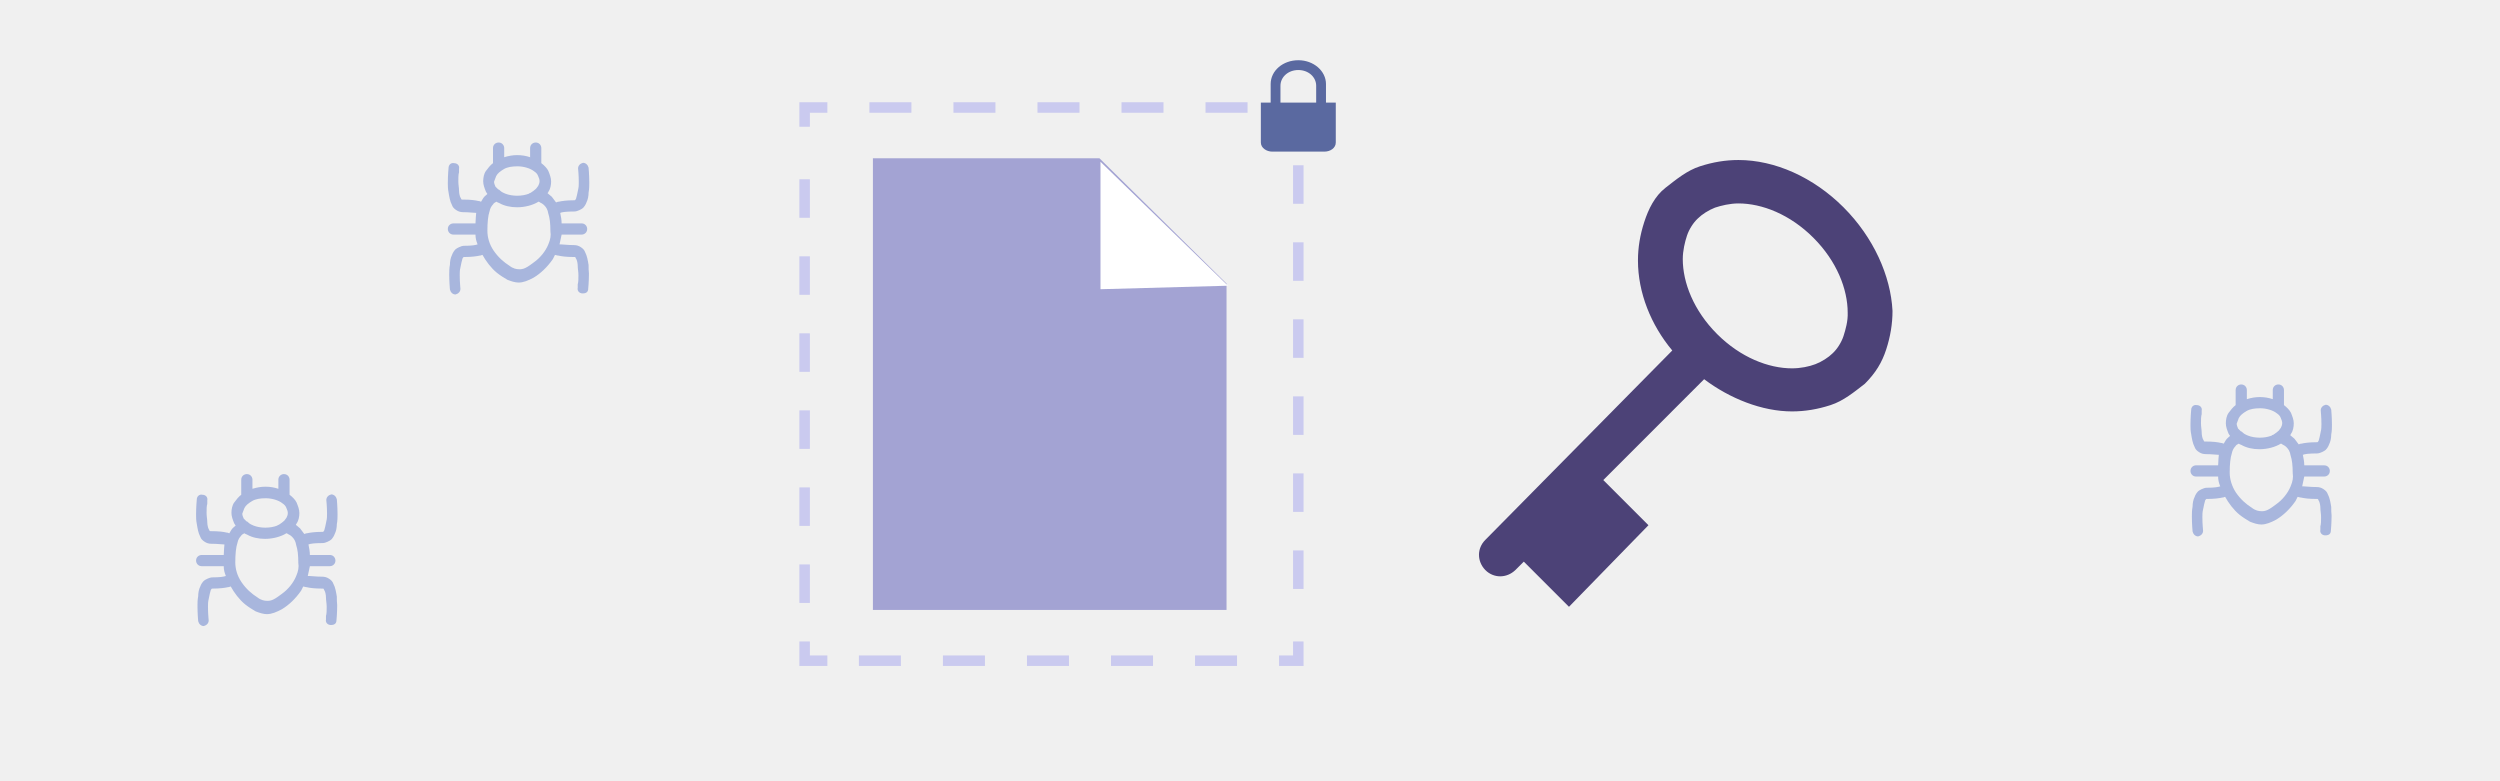
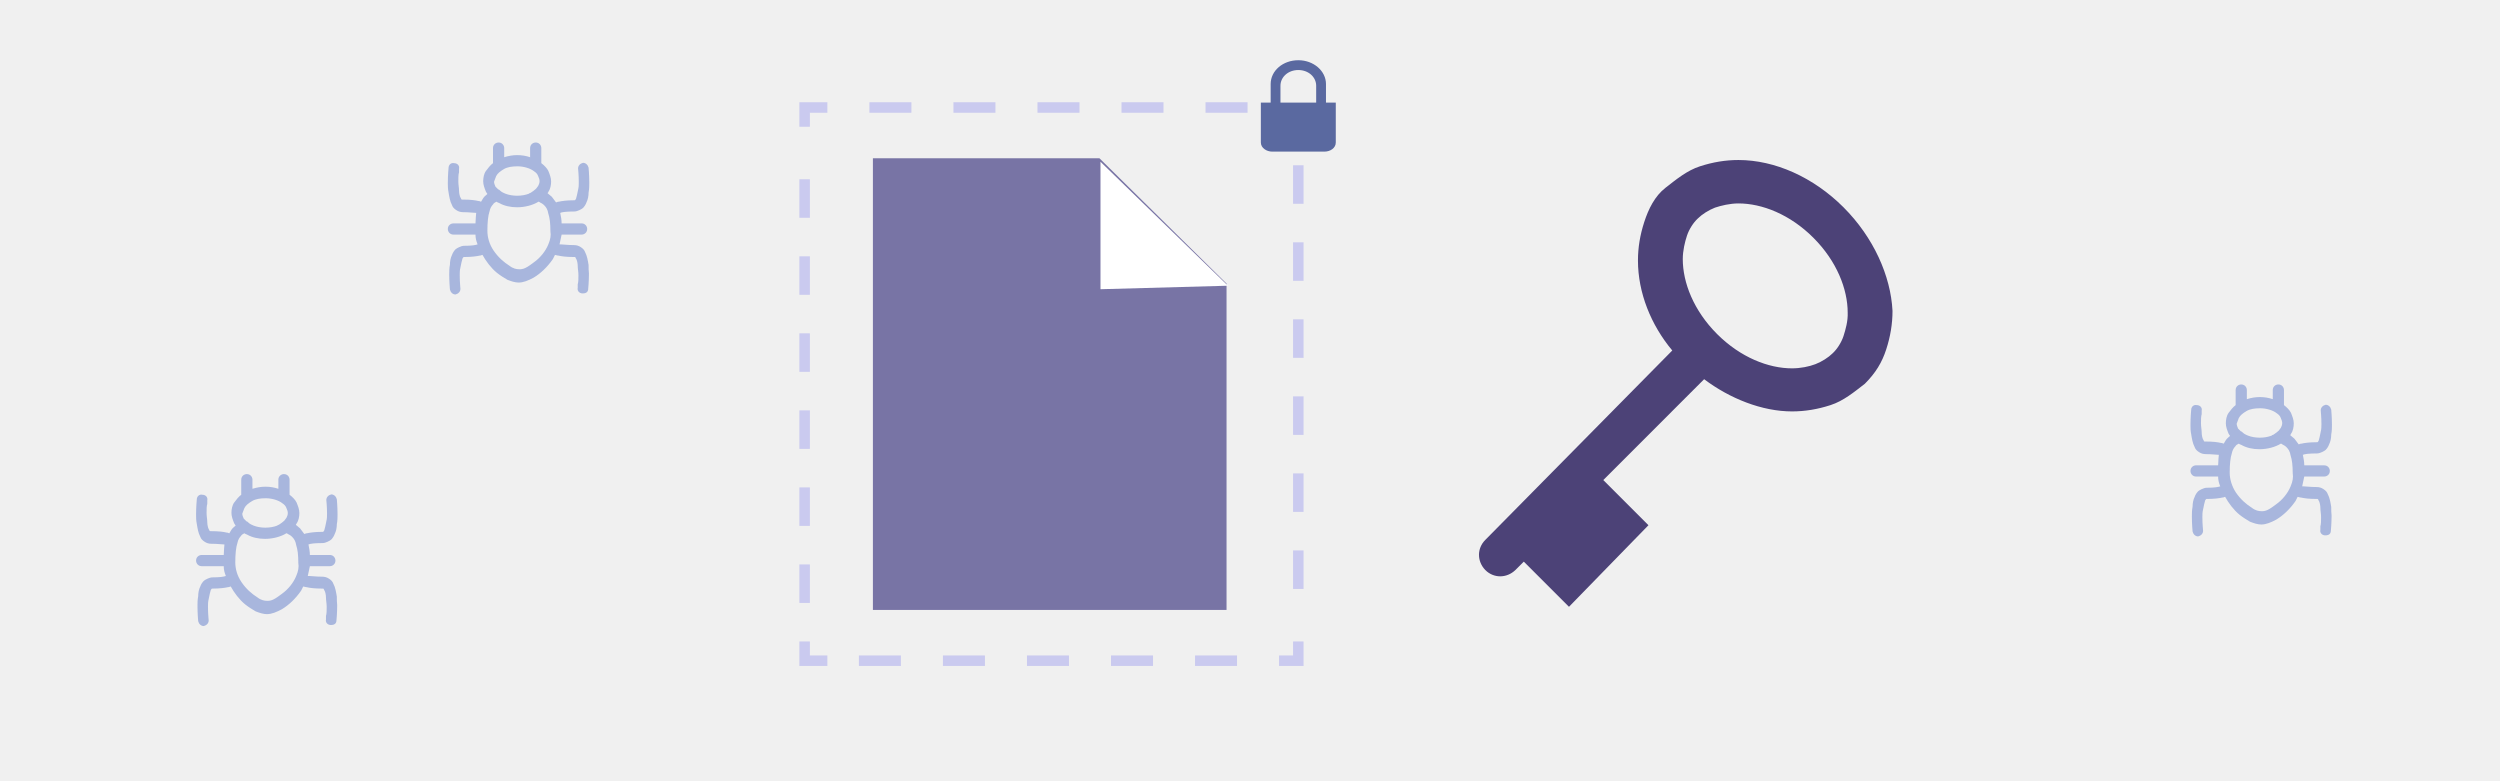
<svg xmlns="http://www.w3.org/2000/svg" version="1.1" id="Layer_1" x="0px" y="0px" viewBox="0 0 714 223" style="enable-background:new 0 0 714 223;" xml:space="preserve">
  <style type="text/css">
	.st0{fill:#4C4277;}
- 	.st1{fill:#A3A3D3;}
+ 	.st1{fill:#7874A5;}
	.st2{fill:#FFFFFF;}
	.st3{fill:#CACAEF;}
	.st4{fill:#A8B6DD;}
	.st5{fill:#5A69A0;}
</style>
  <g>
    <path class="st0" d="M526.5,59.2L526.5,59.2c-8.6-8.6-19.6-13.5-30-13.5c-3.7,0-7.3,0.6-11,1.8s-6.7,3.7-9.8,6.1   c-3.1,2.4-4.9,6.1-6.1,9.8s-1.8,7.3-1.8,11c0,9.2,3.7,18.4,9.8,25.7l-53.4,54.1c-2.4,2.4-2.4,6.1,0,8.6c2.4,2.4,6.1,2.4,8.6,0   l2.4-2.4l12.9,12.9l22.7-23.3l-12.9-12.9l28.8-28.8c7.3,5.5,16.5,9.2,25.1,9.2c3.7,0,7.3-0.6,11-1.8s6.7-3.7,9.8-6.1   c3.1-3.1,4.9-6.1,6.1-9.8c1.2-3.7,1.8-7.3,1.8-11C540,78.8,535.1,67.8,526.5,59.2z M526.5,96c-0.6,1.8-1.8,3.7-3.1,4.9   c-1.2,1.2-3.1,2.4-4.9,3.1s-4.3,1.2-6.7,1.2c-6.7,0-14.7-3.1-21.4-9.8c-6.7-6.7-9.8-14.7-9.8-21.4c0-2.4,0.6-4.9,1.2-6.7   s1.8-3.7,3.1-4.9c1.2-1.2,3.1-2.4,4.9-3.1c1.8-0.6,4.3-1.2,6.7-1.2c6.7,0,14.7,3.1,21.4,9.8c6.7,6.7,9.8,14.7,9.8,21.4   C527.8,91.7,527.1,94.1,526.5,96z" />
  </g>
  <g>
    <g>
      <polygon class="st1" points="314,45.2 249.3,45.2 249.3,174.2 350.3,174.2 350.3,81   " />
    </g>
    <polygon class="st2" points="314.3,82.6 350.7,81.6 314.3,46.2  " />
  </g>
  <g>
    <polygon class="st3" points="369.3,183.2 369.3,187.2 365.3,187.2 365.3,190.2 372.3,190.2 372.3,183.2  " />
    <path class="st3" d="M257.3,187.2h-12v3h12V187.2z M281.3,187.2h-12v3h12V187.2z M305.3,187.2h-12v3h12V187.2z M329.3,187.2h-12v3   h12V187.2z M353.3,187.2h-12v3h12V187.2z" />
    <polygon class="st3" points="236.3,187.2 231.3,187.2 231.3,183.2 228.3,183.2 228.3,190.2 236.3,190.2  " />
    <path class="st3" d="M231.3,62.2v-11h-3v11H231.3z M231.3,84.2v-11h-3v11H231.3z M231.3,106.2v-11h-3v11H231.3z M231.3,128.2v-11   h-3v11H231.3z M231.3,150.2v-11h-3v11H231.3z M231.3,172.2v-11h-3v11H231.3z" />
    <polygon class="st3" points="231.3,36.2 231.3,32.2 236.3,32.2 236.3,29.2 228.3,29.2 228.3,36.2  " />
-     <path class="st3" d="M344.3,32.2h12v-3h-12V32.2z M320.3,32.2h12v-3h-12V32.2z M296.3,32.2h12v-3h-12V32.2z M272.3,32.2h12v-3h-12   V32.2z M248.3,32.2h12v-3h-12V32.2z" />
+     <path class="st3" d="M344.3,32.2h12v-3h-12V32.2z M320.3,32.2h12v-3h-12V32.2z M296.3,32.2h12v-3h-12V32.2z M272.3,32.2h12v-3h-12   V32.2z M248.3,32.2h12v-3h-12L248.3,32.2L248.3,32.2z" />
    <path class="st3" d="M369.3,157.2v11h3v-11H369.3z M369.3,135.2v11h3v-11H369.3z M369.3,113.2v11h3v-11H369.3z M369.3,91.2v11h3   v-11H369.3z M369.3,69.2v11h3v-11H369.3z M369.3,47.2v11h3v-11H369.3z" />
  </g>
  <g>
-     <path class="st4" d="M96.2,170.4c-0.2-1.2-0.4-2.6-1-3.7c-0.2-0.6-0.6-1-1.2-1.4s-1.2-0.6-2-0.6c-1.8,0-3-0.2-3.7-0.2   c-0.2,0-0.2,0-0.4,0c0.2-0.8,0.4-1.8,0.6-2.8h5.7c0.8,0,1.6-0.6,1.6-1.6c0-0.8-0.6-1.6-1.6-1.6h-5.7c0-1-0.2-2-0.4-3   c0.4-0.2,1.6-0.4,4.1-0.4c0.4,0,1-0.2,1.4-0.4c0.4-0.2,0.8-0.4,1-0.6c0.4-0.4,0.8-1,1-1.6c0.4-0.8,0.6-1.8,0.6-2.8   c0.2-1,0.2-2,0.2-2.8c0-2.2-0.2-4.3-0.2-4.3c-0.2-0.8-0.8-1.4-1.6-1.4c-0.8,0.2-1.4,0.8-1.4,1.6l0,0l0,0c0,0.2,0.2,1.8,0.2,3.9   c0,0.8,0,1.4-0.2,2.2c-0.2,1-0.4,2-0.6,2.6c-0.2,0.2-0.2,0.4-0.4,0.4c0,0,0,0-0.2,0c-2,0-3.4,0.2-4.3,0.4c-0.4,0-0.6,0.2-0.8,0.2   c-0.4-0.6-0.8-1-1.2-1.6c-0.4-0.4-0.8-0.6-1.2-1c0-0.2,0.2-0.2,0.2-0.4c0.6-0.8,0.8-2,0.8-3s-0.4-2-0.8-3c-0.4-0.8-1.2-1.6-2-2.2   V137c0-0.8-0.6-1.6-1.6-1.6c-0.8,0-1.6,0.6-1.6,1.6v2.6c-1.2-0.4-2.4-0.6-3.7-0.6c-1.2,0-2.4,0.2-3.7,0.6V137   c0-0.8-0.6-1.6-1.6-1.6c-0.8,0-1.6,0.6-1.6,1.6v4.3c-0.8,0.6-1.4,1.4-2,2.2c-0.6,0.8-0.8,2-0.8,3s0.4,2,0.8,3   c0.2,0.2,0.2,0.4,0.4,0.6c-0.4,0.4-0.8,0.6-1.2,1.2c-0.2,0.4-0.4,0.6-0.6,1c-0.2,0-0.4-0.2-0.8-0.2c-0.8-0.2-2.2-0.4-4.3-0.4h-0.2   c0,0,0,0-0.2,0c-0.2,0-0.2-0.4-0.4-0.6c-0.2-0.4-0.4-1.2-0.4-2s-0.2-1.6-0.2-2.6s0-2,0.2-2.6c0-0.4,0-0.6,0-0.8v-0.2l0,0l0,0   c0.2-0.8-0.4-1.6-1.4-1.6c-0.8-0.2-1.6,0.4-1.6,1.4l0,0c0,0-0.2,2-0.2,4.3c0,0.8,0,1.6,0.2,2.6c0.2,1.2,0.4,2.6,1,3.7   c0.2,0.6,0.6,1,1.2,1.4s1.2,0.6,2,0.6c1.8,0,3,0.2,3.7,0.2c0,0-0.2,2-0.2,3h-6.3c-0.8,0-1.6,0.6-1.6,1.6c0,0.8,0.6,1.6,1.6,1.6h6.3   c0,1,0.2,1.8,0.6,2.8c-0.6,0.2-1.6,0.4-3.9,0.4c-0.4,0-1,0.2-1.4,0.4s-0.8,0.4-1,0.6c-0.4,0.4-0.8,1-1,1.6   c-0.4,0.8-0.6,1.8-0.6,2.8c-0.2,1-0.2,2-0.2,2.8c0,2.2,0.2,4.3,0.2,4.3c0.2,0.8,0.8,1.4,1.6,1.4c0.8-0.2,1.4-0.8,1.4-1.6l0,0l0,0   c0-0.2-0.2-1.8-0.2-3.9c0-0.8,0-1.4,0.2-2.2c0.2-1,0.4-2,0.6-2.6c0.2-0.2,0.2-0.4,0.4-0.4c0,0,0,0,0.2,0c2,0,3.4-0.2,4.3-0.4   c0.4,0,0.6-0.2,0.8-0.2c1,1.8,2.4,3.7,4.1,5.1c1,0.8,2,1.4,3,2c1,0.4,2.2,0.8,3.2,0.8c1.4,0,2.8-0.6,4.3-1.4c2-1.2,3.9-3,5.5-5.3   c0.2-0.4,0.4-0.8,0.6-1.2c0.2,0,0.6,0.2,1,0.2c0.8,0.2,2.2,0.4,4.3,0.4h0.2c0,0,0,0,0.2,0c0.2,0,0.2,0.4,0.4,0.6   c0.2,0.4,0.4,1.2,0.4,2s0.2,1.6,0.2,2.6s0,2-0.2,2.6c0,0.4,0,0.6,0,0.8v0.2l0,0l0,0c-0.2,0.8,0.4,1.6,1.4,1.6s1.6-0.4,1.6-1.4l0,0   c0,0,0.2-2,0.2-4.3C96.2,172.1,96.2,171.2,96.2,170.4z M69.8,145.1c0.4-0.8,1.2-1.4,2.2-2s2.4-0.8,3.9-0.8c1.8,0,3.7,0.6,4.7,1.4   c0.6,0.4,1,0.8,1.2,1.4c0.2,0.4,0.4,1,0.4,1.4c0,0.6-0.2,1-0.4,1.4c-0.2,0.2-0.4,0.6-0.6,0.8c-0.4,0.4-1,0.8-1.6,1.2   c-0.2,0-0.2,0-0.4,0.2c-1,0.4-2.2,0.6-3.4,0.6c-1.2,0-2.4-0.2-3.4-0.6c-0.4-0.2-1-0.4-1.4-0.8c-0.2-0.2-0.4-0.4-0.6-0.4   c-0.2-0.2-0.6-0.6-0.8-0.8c-0.2-0.4-0.4-1-0.4-1.4C69.4,146.1,69.6,145.7,69.8,145.1z M84.6,164.5c-0.8,2-2.4,3.9-4.1,5.1   c-0.8,0.6-1.6,1.2-2.4,1.6c-0.8,0.4-1.4,0.4-1.8,0.4c-0.8,0-1.8-0.2-2.8-1c-1.6-1-3.2-2.4-4.5-4.3c-1.3-1.9-1.8-3.9-1.8-5.7   c0-2.4,0.2-4.3,0.6-5.5c0.2-1,0.6-1.6,1-2c0.2-0.4,0.6-0.6,1-0.8l0,0c0.2,0.2,0.4,0.2,0.8,0.4c1.4,0.8,3.2,1.2,5.1,1.2   c2.2,0,4.5-0.6,6.1-1.6c0.2,0,0.4,0.2,0.4,0.2c0.4,0.2,0.8,0.4,1.2,0.8c0.6,0.6,1,1.2,1.2,2.4c0.4,1.2,0.6,2.8,0.6,5.1   C85.4,161.9,85.2,163.1,84.6,164.5z" />
+     <path class="st4" d="M96.2,170.4c-0.2-1.2-0.4-2.6-1-3.7c-0.2-0.6-0.6-1-1.2-1.4s-1.2-0.6-2-0.6c-1.8,0-3-0.2-3.7-0.2   c-0.2,0-0.2,0-0.4,0c0.2-0.8,0.4-1.8,0.6-2.8h5.7c0.8,0,1.6-0.6,1.6-1.6c0-0.8-0.6-1.6-1.6-1.6h-5.7c0-1-0.2-2-0.4-3   c0.4-0.2,1.6-0.4,4.1-0.4c0.4,0,1-0.2,1.4-0.4s0.8-0.4,1-0.6c0.4-0.4,0.8-1,1-1.6c0.4-0.8,0.6-1.8,0.6-2.8c0.2-1,0.2-2,0.2-2.8   c0-2.2-0.2-4.3-0.2-4.3c-0.2-0.8-0.8-1.4-1.6-1.4c-0.8,0.2-1.4,0.8-1.4,1.6l0,0l0,0c0,0.2,0.2,1.8,0.2,3.9c0,0.8,0,1.4-0.2,2.2   c-0.2,1-0.4,2-0.6,2.6c-0.2,0.2-0.2,0.4-0.4,0.4c0,0,0,0-0.2,0c-2,0-3.4,0.2-4.3,0.4c-0.4,0-0.6,0.2-0.8,0.2   c-0.4-0.6-0.8-1-1.2-1.6c-0.4-0.4-0.8-0.6-1.2-1c0-0.2,0.2-0.2,0.2-0.4c0.6-0.8,0.8-2,0.8-3s-0.4-2-0.8-3c-0.4-0.8-1.2-1.6-2-2.2   V137c0-0.8-0.6-1.6-1.6-1.6c-0.8,0-1.6,0.6-1.6,1.6v2.6c-1.2-0.4-2.4-0.6-3.7-0.6c-1.2,0-2.4,0.2-3.7,0.6V137   c0-0.8-0.6-1.6-1.6-1.6c-0.8,0-1.6,0.6-1.6,1.6v4.3c-0.8,0.6-1.4,1.4-2,2.2s-0.8,2-0.8,3s0.4,2,0.8,3c0.2,0.2,0.2,0.4,0.4,0.6   c-0.4,0.4-0.8,0.6-1.2,1.2c-0.2,0.4-0.4,0.6-0.6,1c-0.2,0-0.4-0.2-0.8-0.2c-0.8-0.2-2.2-0.4-4.3-0.4h-0.2c0,0,0,0-0.2,0   s-0.2-0.4-0.4-0.6c-0.2-0.4-0.4-1.2-0.4-2s-0.2-1.6-0.2-2.6s0-2,0.2-2.6c0-0.4,0-0.6,0-0.8v-0.2l0,0l0,0c0.2-0.8-0.4-1.6-1.4-1.6   c-0.8-0.2-1.6,0.4-1.6,1.4l0,0c0,0-0.2,2-0.2,4.3c0,0.8,0,1.6,0.2,2.6c0.2,1.2,0.4,2.6,1,3.7c0.2,0.6,0.6,1,1.2,1.4s1.2,0.6,2,0.6   c1.8,0,3,0.2,3.7,0.2c0,0-0.2,2-0.2,3h-6.3c-0.8,0-1.6,0.6-1.6,1.6c0,0.8,0.6,1.6,1.6,1.6h6.3c0,1,0.2,1.8,0.6,2.8   c-0.6,0.2-1.6,0.4-3.9,0.4c-0.4,0-1,0.2-1.4,0.4s-0.8,0.4-1,0.6c-0.4,0.4-0.8,1-1,1.6c-0.4,0.8-0.6,1.8-0.6,2.8   c-0.2,1-0.2,2-0.2,2.8c0,2.2,0.2,4.3,0.2,4.3c0.2,0.8,0.8,1.4,1.6,1.4c0.8-0.2,1.4-0.8,1.4-1.6l0,0l0,0c0-0.2-0.2-1.8-0.2-3.9   c0-0.8,0-1.4,0.2-2.2c0.2-1,0.4-2,0.6-2.6c0.2-0.2,0.2-0.4,0.4-0.4c0,0,0,0,0.2,0c2,0,3.4-0.2,4.3-0.4c0.4,0,0.6-0.2,0.8-0.2   c1,1.8,2.4,3.7,4.1,5.1c1,0.8,2,1.4,3,2c1,0.4,2.2,0.8,3.2,0.8c1.4,0,2.8-0.6,4.3-1.4c2-1.2,3.9-3,5.5-5.3c0.2-0.4,0.4-0.8,0.6-1.2   c0.2,0,0.6,0.2,1,0.2c0.8,0.2,2.2,0.4,4.3,0.4h0.2c0,0,0,0,0.2,0s0.2,0.4,0.4,0.6c0.2,0.4,0.4,1.2,0.4,2s0.2,1.6,0.2,2.6   s0,2-0.2,2.6c0,0.4,0,0.6,0,0.8v0.2l0,0l0,0c-0.2,0.8,0.4,1.6,1.4,1.6s1.6-0.4,1.6-1.4l0,0c0,0,0.2-2,0.2-4.3   C96.2,172.1,96.2,171.2,96.2,170.4z M69.8,145.1c0.4-0.8,1.2-1.4,2.2-2s2.4-0.8,3.9-0.8c1.8,0,3.7,0.6,4.7,1.4   c0.6,0.4,1,0.8,1.2,1.4c0.2,0.4,0.4,1,0.4,1.4c0,0.6-0.2,1-0.4,1.4c-0.2,0.2-0.4,0.6-0.6,0.8c-0.4,0.4-1,0.8-1.6,1.2   c-0.2,0-0.2,0-0.4,0.2c-1,0.4-2.2,0.6-3.4,0.6c-1.2,0-2.4-0.2-3.4-0.6c-0.4-0.2-1-0.4-1.4-0.8c-0.2-0.2-0.4-0.4-0.6-0.4   c-0.2-0.2-0.6-0.6-0.8-0.8c-0.2-0.4-0.4-1-0.4-1.4C69.4,146.1,69.6,145.7,69.8,145.1z M84.6,164.5c-0.8,2-2.4,3.9-4.1,5.1   c-0.8,0.6-1.6,1.2-2.4,1.6c-0.8,0.4-1.4,0.4-1.8,0.4c-0.8,0-1.8-0.2-2.8-1c-1.6-1-3.2-2.4-4.5-4.3c-1.3-1.9-1.8-3.9-1.8-5.7   c0-2.4,0.2-4.3,0.6-5.5c0.2-1,0.6-1.6,1-2c0.2-0.4,0.6-0.6,1-0.8l0,0c0.2,0.2,0.4,0.2,0.8,0.4c1.4,0.8,3.2,1.2,5.1,1.2   c2.2,0,4.5-0.6,6.1-1.6c0.2,0,0.4,0.2,0.4,0.2c0.4,0.2,0.8,0.4,1.2,0.8c0.6,0.6,1,1.2,1.2,2.4c0.4,1.2,0.6,2.8,0.6,5.1   C85.4,161.9,85.2,163.1,84.6,164.5z" />
  </g>
  <g>
-     <path class="st4" d="M168.1,75.7c-0.2-1.2-0.4-2.6-1-3.7c-0.2-0.6-0.6-1-1.2-1.4s-1.2-0.6-2-0.6c-1.8,0-3-0.2-3.7-0.2   c-0.2,0-0.2,0-0.4,0c0.2-0.8,0.4-1.8,0.6-2.8h5.7c0.8,0,1.6-0.6,1.6-1.6c0-0.8-0.6-1.6-1.6-1.6h-5.7c0-1-0.2-2-0.4-3   c0.4-0.2,1.6-0.4,4.1-0.4c0.4,0,1-0.2,1.4-0.4c0.4-0.2,0.8-0.4,1-0.6c0.4-0.4,0.8-1,1-1.6c0.4-0.8,0.6-1.8,0.6-2.8   c0.2-1,0.2-2,0.2-2.8c0-2.2-0.2-4.3-0.2-4.3c-0.2-0.8-0.8-1.4-1.6-1.4c-0.8,0.2-1.4,0.8-1.4,1.6l0,0l0,0c0,0.2,0.2,1.8,0.2,3.9   c0,0.8,0,1.4-0.2,2.2c-0.2,1-0.4,2-0.6,2.6c-0.2,0.2-0.2,0.4-0.4,0.4c0,0,0,0-0.2,0c-2,0-3.4,0.2-4.3,0.4c-0.4,0-0.6,0.2-0.8,0.2   c-0.4-0.6-0.8-1-1.2-1.6c-0.4-0.4-0.8-0.6-1.2-1c0-0.2,0.2-0.2,0.2-0.4c0.6-0.8,0.8-2,0.8-3s-0.4-2-0.8-3c-0.4-0.8-1.2-1.6-2-2.2   v-4.3c0-0.8-0.6-1.6-1.6-1.6c-0.8,0-1.6,0.6-1.6,1.6v2.6c-1.2-0.4-2.4-0.6-3.7-0.6c-1.2,0-2.4,0.2-3.7,0.6v-2.6   c0-0.8-0.6-1.6-1.6-1.6c-0.8,0-1.6,0.6-1.6,1.6v4.3c-0.8,0.6-1.4,1.4-2,2.2s-0.8,2-0.8,3s0.4,2,0.8,3c0.2,0.2,0.2,0.4,0.4,0.6   c-0.4,0.4-0.8,0.6-1.2,1.2c-0.2,0.4-0.4,0.6-0.6,1c-0.2,0-0.4-0.2-0.8-0.2c-0.8-0.2-2.2-0.4-4.3-0.4h-0.2c0,0,0,0-0.2,0   c-0.2,0-0.2-0.4-0.4-0.6c-0.2-0.4-0.4-1.2-0.4-2s-0.2-1.6-0.2-2.6s0-2,0.2-2.6c0-0.4,0-0.6,0-0.8v-0.2l0,0l0,0   c0.2-0.8-0.4-1.6-1.4-1.6c-0.8-0.2-1.6,0.4-1.6,1.4l0,0c0,0-0.2,2-0.2,4.3c0,0.8,0,1.6,0.2,2.6c0.2,1.2,0.4,2.6,1,3.7   c0.2,0.6,0.6,1,1.2,1.4s1.2,0.6,2,0.6c1.8,0,3,0.2,3.7,0.2c0,0-0.2,2-0.2,3h-6.3c-0.8,0-1.6,0.6-1.6,1.6c0,0.8,0.6,1.6,1.6,1.6h6.3   c0,1,0.2,1.8,0.6,2.8c-0.6,0.2-1.6,0.4-3.9,0.4c-0.4,0-1,0.2-1.4,0.4c-0.4,0.2-0.8,0.4-1,0.6c-0.4,0.4-0.8,1-1,1.6   c-0.4,0.8-0.6,1.8-0.6,2.8c-0.2,1-0.2,2-0.2,2.8c0,2.2,0.2,4.3,0.2,4.3c0.2,0.8,0.8,1.4,1.6,1.4c0.8-0.2,1.4-0.8,1.4-1.6l0,0l0,0   c0-0.2-0.2-1.8-0.2-3.9c0-0.8,0-1.4,0.2-2.2c0.2-1,0.4-2,0.6-2.6c0.2-0.2,0.2-0.4,0.4-0.4c0,0,0,0,0.2,0c2,0,3.4-0.2,4.3-0.4   c0.4,0,0.6-0.2,0.8-0.2c1,1.8,2.4,3.7,4.1,5.1c1,0.8,2,1.4,3,2c1,0.4,2.2,0.8,3.2,0.8c1.4,0,2.8-0.6,4.3-1.4c2-1.2,3.9-3,5.5-5.3   c0.2-0.4,0.4-0.8,0.6-1.2c0.2,0,0.6,0.2,1,0.2c0.8,0.2,2.2,0.4,4.3,0.4h0.2c0,0,0,0,0.2,0c0.2,0,0.2,0.4,0.4,0.6   c0.2,0.4,0.4,1.2,0.4,2s0.2,1.6,0.2,2.6s0,2-0.2,2.6c0,0.4,0,0.6,0,0.8v0.2l0,0l0,0c-0.2,0.8,0.4,1.6,1.4,1.6s1.6-0.4,1.6-1.4l0,0   c0,0,0.2-2,0.2-4.3C168.1,77.3,168.1,76.5,168.1,75.7z M141.7,50.3c0.4-0.8,1.2-1.4,2.2-2s2.4-0.8,3.9-0.8c1.8,0,3.7,0.6,4.7,1.4   c0.6,0.4,1,0.8,1.2,1.4c0.2,0.4,0.4,1,0.4,1.4c0,0.6-0.2,1-0.4,1.4c-0.2,0.2-0.4,0.6-0.6,0.8c-0.4,0.4-1,0.8-1.6,1.2   c-0.2,0-0.2,0-0.4,0.2c-1,0.4-2.2,0.6-3.4,0.6s-2.4-0.2-3.4-0.6c-0.4-0.2-1-0.4-1.4-0.8c-0.2-0.2-0.4-0.4-0.6-0.4   c-0.2-0.2-0.6-0.6-0.8-0.8c-0.2-0.4-0.4-1-0.4-1.4C141.3,51.3,141.5,50.9,141.7,50.3z M156.6,69.8c-0.8,2-2.4,3.9-4.1,5.1   c-0.8,0.6-1.6,1.2-2.4,1.6c-0.8,0.4-1.4,0.4-1.8,0.4c-0.8,0-1.8-0.2-2.8-1c-1.6-1-3.2-2.4-4.5-4.3c-1.3-1.9-1.8-3.9-1.8-5.7   c0-2.4,0.2-4.3,0.6-5.5c0.2-1,0.6-1.6,1-2c0.2-0.4,0.6-0.6,1-0.8l0,0c0.2,0.2,0.4,0.2,0.8,0.4c1.4,0.8,3.2,1.2,5.1,1.2   c2.2,0,4.5-0.6,6.1-1.6c0.2,0,0.4,0.2,0.4,0.2c0.4,0.2,0.8,0.4,1.2,0.8c0.6,0.6,1,1.2,1.2,2.4c0.4,1.2,0.6,2.8,0.6,5.1   C157.4,67.2,157.2,68.4,156.6,69.8z" />
+     <path class="st4" d="M168.1,75.7c-0.2-1.2-0.4-2.6-1-3.7c-0.2-0.6-0.6-1-1.2-1.4s-1.2-0.6-2-0.6c-1.8,0-3-0.2-3.7-0.2   c-0.2,0-0.2,0-0.4,0c0.2-0.8,0.4-1.8,0.6-2.8h5.7c0.8,0,1.6-0.6,1.6-1.6c0-0.8-0.6-1.6-1.6-1.6h-5.7c0-1-0.2-2-0.4-3   c0.4-0.2,1.6-0.4,4.1-0.4c0.4,0,1-0.2,1.4-0.4s0.8-0.4,1-0.6c0.4-0.4,0.8-1,1-1.6c0.4-0.8,0.6-1.8,0.6-2.8c0.2-1,0.2-2,0.2-2.8   c0-2.2-0.2-4.3-0.2-4.3c-0.2-0.8-0.8-1.4-1.6-1.4c-0.8,0.2-1.4,0.8-1.4,1.6l0,0l0,0c0,0.2,0.2,1.8,0.2,3.9c0,0.8,0,1.4-0.2,2.2   c-0.2,1-0.4,2-0.6,2.6c-0.2,0.2-0.2,0.4-0.4,0.4c0,0,0,0-0.2,0c-2,0-3.4,0.2-4.3,0.4c-0.4,0-0.6,0.2-0.8,0.2   c-0.4-0.6-0.8-1-1.2-1.6c-0.4-0.4-0.8-0.6-1.2-1c0-0.2,0.2-0.2,0.2-0.4c0.6-0.8,0.8-2,0.8-3s-0.4-2-0.8-3c-0.4-0.8-1.2-1.6-2-2.2   v-4.3c0-0.8-0.6-1.6-1.6-1.6c-0.8,0-1.6,0.6-1.6,1.6v2.6c-1.2-0.4-2.4-0.6-3.7-0.6c-1.2,0-2.4,0.2-3.7,0.6v-2.6   c0-0.8-0.6-1.6-1.6-1.6c-0.8,0-1.6,0.6-1.6,1.6v4.3c-0.8,0.6-1.4,1.4-2,2.2s-0.8,2-0.8,3s0.4,2,0.8,3c0.2,0.2,0.2,0.4,0.4,0.6   c-0.4,0.4-0.8,0.6-1.2,1.2c-0.2,0.4-0.4,0.6-0.6,1c-0.2,0-0.4-0.2-0.8-0.2c-0.8-0.2-2.2-0.4-4.3-0.4h-0.2c0,0,0,0-0.2,0   s-0.2-0.4-0.4-0.6c-0.2-0.4-0.4-1.2-0.4-2s-0.2-1.6-0.2-2.6s0-2,0.2-2.6c0-0.4,0-0.6,0-0.8v-0.2l0,0l0,0c0.2-0.8-0.4-1.6-1.4-1.6   c-0.8-0.2-1.6,0.4-1.6,1.4l0,0c0,0-0.2,2-0.2,4.3c0,0.8,0,1.6,0.2,2.6c0.2,1.2,0.4,2.6,1,3.7c0.2,0.6,0.6,1,1.2,1.4s1.2,0.6,2,0.6   c1.8,0,3,0.2,3.7,0.2c0,0-0.2,2-0.2,3h-6.3c-0.8,0-1.6,0.6-1.6,1.6c0,0.8,0.6,1.6,1.6,1.6h6.3c0,1,0.2,1.8,0.6,2.8   c-0.6,0.2-1.6,0.4-3.9,0.4c-0.4,0-1,0.2-1.4,0.4c-0.4,0.2-0.8,0.4-1,0.6c-0.4,0.4-0.8,1-1,1.6c-0.4,0.8-0.6,1.8-0.6,2.8   c-0.2,1-0.2,2-0.2,2.8c0,2.2,0.2,4.3,0.2,4.3c0.2,0.8,0.8,1.4,1.6,1.4c0.8-0.2,1.4-0.8,1.4-1.6l0,0l0,0c0-0.2-0.2-1.8-0.2-3.9   c0-0.8,0-1.4,0.2-2.2c0.2-1,0.4-2,0.6-2.6c0.2-0.2,0.2-0.4,0.4-0.4c0,0,0,0,0.2,0c2,0,3.4-0.2,4.3-0.4c0.4,0,0.6-0.2,0.8-0.2   c1,1.8,2.4,3.7,4.1,5.1c1,0.8,2,1.4,3,2c1,0.4,2.2,0.8,3.2,0.8c1.4,0,2.8-0.6,4.3-1.4c2-1.2,3.9-3,5.5-5.3c0.2-0.4,0.4-0.8,0.6-1.2   c0.2,0,0.6,0.2,1,0.2c0.8,0.2,2.2,0.4,4.3,0.4h0.2c0,0,0,0,0.2,0s0.2,0.4,0.4,0.6c0.2,0.4,0.4,1.2,0.4,2s0.2,1.6,0.2,2.6   s0,2-0.2,2.6c0,0.4,0,0.6,0,0.8v0.2l0,0l0,0c-0.2,0.8,0.4,1.6,1.4,1.6s1.6-0.4,1.6-1.4l0,0c0,0,0.2-2,0.2-4.3   C168.1,77.3,168.1,76.5,168.1,75.7z M141.7,50.3c0.4-0.8,1.2-1.4,2.2-2s2.4-0.8,3.9-0.8c1.8,0,3.7,0.6,4.7,1.4   c0.6,0.4,1,0.8,1.2,1.4c0.2,0.4,0.4,1,0.4,1.4c0,0.6-0.2,1-0.4,1.4c-0.2,0.2-0.4,0.6-0.6,0.8c-0.4,0.4-1,0.8-1.6,1.2   c-0.2,0-0.2,0-0.4,0.2c-1,0.4-2.2,0.6-3.4,0.6s-2.4-0.2-3.4-0.6c-0.4-0.2-1-0.4-1.4-0.8c-0.2-0.2-0.4-0.4-0.6-0.4   c-0.2-0.2-0.6-0.6-0.8-0.8c-0.2-0.4-0.4-1-0.4-1.4C141.3,51.3,141.5,50.9,141.7,50.3z M156.6,69.8c-0.8,2-2.4,3.9-4.1,5.1   c-0.8,0.6-1.6,1.2-2.4,1.6c-0.8,0.4-1.4,0.4-1.8,0.4c-0.8,0-1.8-0.2-2.8-1c-1.6-1-3.2-2.4-4.5-4.3s-1.8-3.9-1.8-5.7   c0-2.4,0.2-4.3,0.6-5.5c0.2-1,0.6-1.6,1-2c0.2-0.4,0.6-0.6,1-0.8l0,0c0.2,0.2,0.4,0.2,0.8,0.4c1.4,0.8,3.2,1.2,5.1,1.2   c2.2,0,4.5-0.6,6.1-1.6c0.2,0,0.4,0.2,0.4,0.2c0.4,0.2,0.8,0.4,1.2,0.8c0.6,0.6,1,1.2,1.2,2.4c0.4,1.2,0.6,2.8,0.6,5.1   C157.4,67.2,157.2,68.4,156.6,69.8z" />
  </g>
  <g>
-     <path class="st4" d="M665.8,144.8c-0.2-1.2-0.4-2.6-1-3.7c-0.2-0.6-0.6-1-1.2-1.4c-0.6-0.4-1.2-0.6-2-0.6c-1.8,0-3-0.2-3.7-0.2   c-0.2,0-0.2,0-0.4,0c0.2-0.8,0.4-1.8,0.6-2.8h5.7c0.8,0,1.6-0.6,1.6-1.6c0-0.8-0.6-1.6-1.6-1.6h-5.7c0-1-0.2-2-0.4-3   c0.4-0.2,1.6-0.4,4.1-0.4c0.4,0,1-0.2,1.4-0.4s0.8-0.4,1-0.6c0.4-0.4,0.8-1,1-1.6c0.4-0.8,0.6-1.8,0.6-2.8c0.2-1,0.2-2,0.2-2.8   c0-2.2-0.2-4.3-0.2-4.3c-0.2-0.8-0.8-1.4-1.6-1.4c-0.8,0.2-1.4,0.8-1.4,1.6l0,0l0,0c0,0.2,0.2,1.8,0.2,3.9c0,0.8,0,1.4-0.2,2.2   c-0.2,1-0.4,2-0.6,2.6c-0.2,0.2-0.2,0.4-0.4,0.4c0,0,0,0-0.2,0c-2,0-3.4,0.2-4.3,0.4c-0.4,0-0.6,0.2-0.8,0.2   c-0.4-0.6-0.8-1-1.2-1.6c-0.4-0.4-0.8-0.6-1.2-1c0-0.2,0.2-0.2,0.2-0.4c0.6-0.8,0.8-2,0.8-3s-0.4-2-0.8-3c-0.4-0.8-1.2-1.6-2-2.2   v-4.3c0-0.8-0.6-1.6-1.6-1.6c-0.8,0-1.6,0.6-1.6,1.6v2.6c-1.2-0.4-2.4-0.6-3.7-0.6c-1.2,0-2.4,0.2-3.7,0.6v-2.6   c0-0.8-0.6-1.6-1.6-1.6c-0.8,0-1.6,0.6-1.6,1.6v4.3c-0.8,0.6-1.4,1.4-2,2.2c-0.6,0.8-0.8,2-0.8,3s0.4,2,0.8,3   c0.2,0.2,0.2,0.4,0.4,0.6c-0.4,0.4-0.8,0.6-1.2,1.2c-0.2,0.4-0.4,0.6-0.6,1c-0.2,0-0.4-0.2-0.8-0.2c-0.8-0.2-2.2-0.4-4.3-0.4h-0.2   c0,0,0,0-0.2,0s-0.2-0.4-0.4-0.6c-0.2-0.4-0.4-1.2-0.4-2s-0.2-1.6-0.2-2.6s0-2,0.2-2.6c0-0.4,0-0.6,0-0.8v-0.2l0,0l0,0   c0.2-0.8-0.4-1.6-1.4-1.6c-0.8-0.2-1.6,0.4-1.6,1.4l0,0c0,0-0.2,2-0.2,4.3c0,0.8,0,1.6,0.2,2.6c0.2,1.2,0.4,2.6,1,3.7   c0.2,0.6,0.6,1,1.2,1.4c0.6,0.4,1.2,0.6,2,0.6c1.8,0,3,0.2,3.7,0.2c0,0-0.2,2-0.2,3h-6.3c-0.8,0-1.6,0.6-1.6,1.6   c0,0.8,0.6,1.6,1.6,1.6h6.3c0,1,0.2,1.8,0.6,2.8c-0.6,0.2-1.6,0.4-3.9,0.4c-0.4,0-1,0.2-1.4,0.4c-0.4,0.2-0.8,0.4-1,0.6   c-0.4,0.4-0.8,1-1,1.6c-0.4,0.8-0.6,1.8-0.6,2.8c-0.2,1-0.2,2-0.2,2.8c0,2.2,0.2,4.3,0.2,4.3c0.2,0.8,0.8,1.4,1.6,1.4   c0.8-0.2,1.4-0.8,1.4-1.6l0,0l0,0c0-0.2-0.2-1.8-0.2-3.9c0-0.8,0-1.4,0.2-2.2c0.2-1,0.4-2,0.6-2.6c0.2-0.2,0.2-0.4,0.4-0.4   c0,0,0,0,0.2,0c2,0,3.4-0.2,4.3-0.4c0.4,0,0.6-0.2,0.8-0.2c1,1.8,2.4,3.7,4.1,5.1c1,0.8,2,1.4,3,2c1,0.4,2.2,0.8,3.2,0.8   c1.4,0,2.8-0.6,4.3-1.4c2-1.2,3.9-3,5.5-5.3c0.2-0.4,0.4-0.8,0.6-1.2c0.2,0,0.6,0.2,1,0.2c0.8,0.2,2.2,0.4,4.3,0.4h0.2   c0,0,0,0,0.2,0s0.2,0.4,0.4,0.6c0.2,0.4,0.4,1.2,0.4,2s0.2,1.6,0.2,2.6s0,2-0.2,2.6c0,0.4,0,0.6,0,0.8v0.2l0,0l0,0   c-0.2,0.8,0.4,1.6,1.4,1.6s1.6-0.4,1.6-1.4l0,0c0,0,0.2-2,0.2-4.3C665.8,146.4,665.8,145.6,665.8,144.8z M639.4,119.4   c0.4-0.8,1.2-1.4,2.2-2s2.4-0.8,3.9-0.8c1.8,0,3.7,0.6,4.7,1.4c0.6,0.4,1,0.8,1.2,1.4c0.2,0.4,0.4,1,0.4,1.4c0,0.6-0.2,1-0.4,1.4   c-0.2,0.2-0.4,0.6-0.6,0.8c-0.4,0.4-1,0.8-1.6,1.2c-0.2,0-0.2,0-0.4,0.2c-1,0.4-2.2,0.6-3.4,0.6s-2.4-0.2-3.4-0.6   c-0.4-0.2-1-0.4-1.4-0.8c-0.2-0.2-0.4-0.4-0.6-0.4c-0.2-0.2-0.6-0.6-0.8-0.8c-0.2-0.4-0.4-1-0.4-1.4   C639,120.4,639.2,120,639.4,119.4z M654.2,138.9c-0.8,2-2.4,3.9-4.1,5.1c-0.8,0.6-1.6,1.2-2.4,1.6c-0.8,0.4-1.4,0.4-1.8,0.4   c-0.8,0-1.8-0.2-2.8-1c-1.6-1-3.2-2.4-4.5-4.3c-1.2-1.8-1.8-3.9-1.8-5.7c0-2.4,0.2-4.3,0.6-5.5c0.2-1,0.6-1.6,1-2   c0.2-0.4,0.6-0.6,1-0.8l0,0c0.2,0.2,0.4,0.2,0.8,0.4c1.4,0.8,3.2,1.2,5.1,1.2c2.2,0,4.5-0.6,6.1-1.6c0.2,0,0.4,0.2,0.4,0.2   c0.4,0.2,0.8,0.4,1.2,0.8c0.6,0.6,1,1.2,1.2,2.4c0.4,1.2,0.6,2.8,0.6,5.1C655,136.3,654.8,137.5,654.2,138.9z" />
+     <path class="st4" d="M665.8,144.8c-0.2-1.2-0.4-2.6-1-3.7c-0.2-0.6-0.6-1-1.2-1.4c-0.6-0.4-1.2-0.6-2-0.6c-1.8,0-3-0.2-3.7-0.2   c-0.2,0-0.2,0-0.4,0c0.2-0.8,0.4-1.8,0.6-2.8h5.7c0.8,0,1.6-0.6,1.6-1.6c0-0.8-0.6-1.6-1.6-1.6h-5.7c0-1-0.2-2-0.4-3   c0.4-0.2,1.6-0.4,4.1-0.4c0.4,0,1-0.2,1.4-0.4s0.8-0.4,1-0.6c0.4-0.4,0.8-1,1-1.6c0.4-0.8,0.6-1.8,0.6-2.8c0.2-1,0.2-2,0.2-2.8   c0-2.2-0.2-4.3-0.2-4.3c-0.2-0.8-0.8-1.4-1.6-1.4c-0.8,0.2-1.4,0.8-1.4,1.6l0,0l0,0c0,0.2,0.2,1.8,0.2,3.9c0,0.8,0,1.4-0.2,2.2   c-0.2,1-0.4,2-0.6,2.6c-0.2,0.2-0.2,0.4-0.4,0.4c0,0,0,0-0.2,0c-2,0-3.4,0.2-4.3,0.4c-0.4,0-0.6,0.2-0.8,0.2   c-0.4-0.6-0.8-1-1.2-1.6c-0.4-0.4-0.8-0.6-1.2-1c0-0.2,0.2-0.2,0.2-0.4c0.6-0.8,0.8-2,0.8-3s-0.4-2-0.8-3c-0.4-0.8-1.2-1.6-2-2.2   v-4.3c0-0.8-0.6-1.6-1.6-1.6c-0.8,0-1.6,0.6-1.6,1.6v2.6c-1.2-0.4-2.4-0.6-3.7-0.6c-1.2,0-2.4,0.2-3.7,0.6v-2.6   c0-0.8-0.6-1.6-1.6-1.6c-0.8,0-1.6,0.6-1.6,1.6v4.3c-0.8,0.6-1.4,1.4-2,2.2c-0.6,0.8-0.8,2-0.8,3s0.4,2,0.8,3   c0.2,0.2,0.2,0.4,0.4,0.6c-0.4,0.4-0.8,0.6-1.2,1.2c-0.2,0.4-0.4,0.6-0.6,1c-0.2,0-0.4-0.2-0.8-0.2c-0.8-0.2-2.2-0.4-4.3-0.4h-0.2   c0,0,0,0-0.2,0s-0.2-0.4-0.4-0.6c-0.2-0.4-0.4-1.2-0.4-2s-0.2-1.6-0.2-2.6s0-2,0.2-2.6c0-0.4,0-0.6,0-0.8v-0.2l0,0l0,0   c0.2-0.8-0.4-1.6-1.4-1.6c-0.8-0.2-1.6,0.4-1.6,1.4l0,0c0,0-0.2,2-0.2,4.3c0,0.8,0,1.6,0.2,2.6c0.2,1.2,0.4,2.6,1,3.7   c0.2,0.6,0.6,1,1.2,1.4c0.6,0.4,1.2,0.6,2,0.6c1.8,0,3,0.2,3.7,0.2c0,0-0.2,2-0.2,3h-6.3c-0.8,0-1.6,0.6-1.6,1.6   c0,0.8,0.6,1.6,1.6,1.6h6.3c0,1,0.2,1.8,0.6,2.8c-0.6,0.2-1.6,0.4-3.9,0.4c-0.4,0-1,0.2-1.4,0.4s-0.8,0.4-1,0.6   c-0.4,0.4-0.8,1-1,1.6c-0.4,0.8-0.6,1.8-0.6,2.8c-0.2,1-0.2,2-0.2,2.8c0,2.2,0.2,4.3,0.2,4.3c0.2,0.8,0.8,1.4,1.6,1.4   c0.8-0.2,1.4-0.8,1.4-1.6l0,0l0,0c0-0.2-0.2-1.8-0.2-3.9c0-0.8,0-1.4,0.2-2.2c0.2-1,0.4-2,0.6-2.6c0.2-0.2,0.2-0.4,0.4-0.4   c0,0,0,0,0.2,0c2,0,3.4-0.2,4.3-0.4c0.4,0,0.6-0.2,0.8-0.2c1,1.8,2.4,3.7,4.1,5.1c1,0.8,2,1.4,3,2c1,0.4,2.2,0.8,3.2,0.8   c1.4,0,2.8-0.6,4.3-1.4c2-1.2,3.9-3,5.5-5.3c0.2-0.4,0.4-0.8,0.6-1.2c0.2,0,0.6,0.2,1,0.2c0.8,0.2,2.2,0.4,4.3,0.4h0.2   c0,0,0,0,0.2,0s0.2,0.4,0.4,0.6c0.2,0.4,0.4,1.2,0.4,2s0.2,1.6,0.2,2.6s0,2-0.2,2.6c0,0.4,0,0.6,0,0.8v0.2l0,0l0,0   c-0.2,0.8,0.4,1.6,1.4,1.6s1.6-0.4,1.6-1.4l0,0c0,0,0.2-2,0.2-4.3C665.8,146.4,665.8,145.6,665.8,144.8z M639.4,119.4   c0.4-0.8,1.2-1.4,2.2-2s2.4-0.8,3.9-0.8c1.8,0,3.7,0.6,4.7,1.4c0.6,0.4,1,0.8,1.2,1.4c0.2,0.4,0.4,1,0.4,1.4c0,0.6-0.2,1-0.4,1.4   c-0.2,0.2-0.4,0.6-0.6,0.8c-0.4,0.4-1,0.8-1.6,1.2c-0.2,0-0.2,0-0.4,0.2c-1,0.4-2.2,0.6-3.4,0.6s-2.4-0.2-3.4-0.6   c-0.4-0.2-1-0.4-1.4-0.8c-0.2-0.2-0.4-0.4-0.6-0.4c-0.2-0.2-0.6-0.6-0.8-0.8c-0.2-0.4-0.4-1-0.4-1.4   C639,120.4,639.2,120,639.4,119.4z M654.2,138.9c-0.8,2-2.4,3.9-4.1,5.1c-0.8,0.6-1.6,1.2-2.4,1.6c-0.8,0.4-1.4,0.4-1.8,0.4   c-0.8,0-1.8-0.2-2.8-1c-1.6-1-3.2-2.4-4.5-4.3c-1.2-1.8-1.8-3.9-1.8-5.7c0-2.4,0.2-4.3,0.6-5.5c0.2-1,0.6-1.6,1-2   c0.2-0.4,0.6-0.6,1-0.8l0,0c0.2,0.2,0.4,0.2,0.8,0.4c1.4,0.8,3.2,1.2,5.1,1.2c2.2,0,4.5-0.6,6.1-1.6c0.2,0,0.4,0.2,0.4,0.2   c0.4,0.2,0.8,0.4,1.2,0.8c0.6,0.6,1,1.2,1.2,2.4c0.4,1.2,0.6,2.8,0.6,5.1C655,136.3,654.8,137.5,654.2,138.9z" />
  </g>
-   <path class="st5" d="M378.7,29.3V24c0-3.7-3.5-6.8-7.9-6.8s-7.9,3-7.9,6.8v5.3h-2.8v2.9v5.3v3.2c0,1.6,1.7,2.6,3.2,2.6h15  c1.6,0,3.2-1,3.2-2.6v-3.2v-5.3v-2.9H378.7z M370.8,20c2.9,0,5.1,2,5.1,4.5v4.8h-10.2v-4.8C365.7,22,367.9,20,370.8,20z" />
+   <path class="st5" d="M378.7,29.3V24c0-3.7-3.5-6.8-7.9-6.8s-7.9,3-7.9,6.8v5.3h-2.8v2.9v5.3v3.2c0,1.6,1.7,2.6,3.2,2.6h15  c1.6,0,3.2-1,3.2-2.6v-3.2v-5.3v-2.9C381.5,29.3,378.7,29.3,378.7,29.3z M370.8,20c2.9,0,5.1,2,5.1,4.5v4.8h-10.2v-4.8  C365.7,22,367.9,20,370.8,20z" />
</svg>
